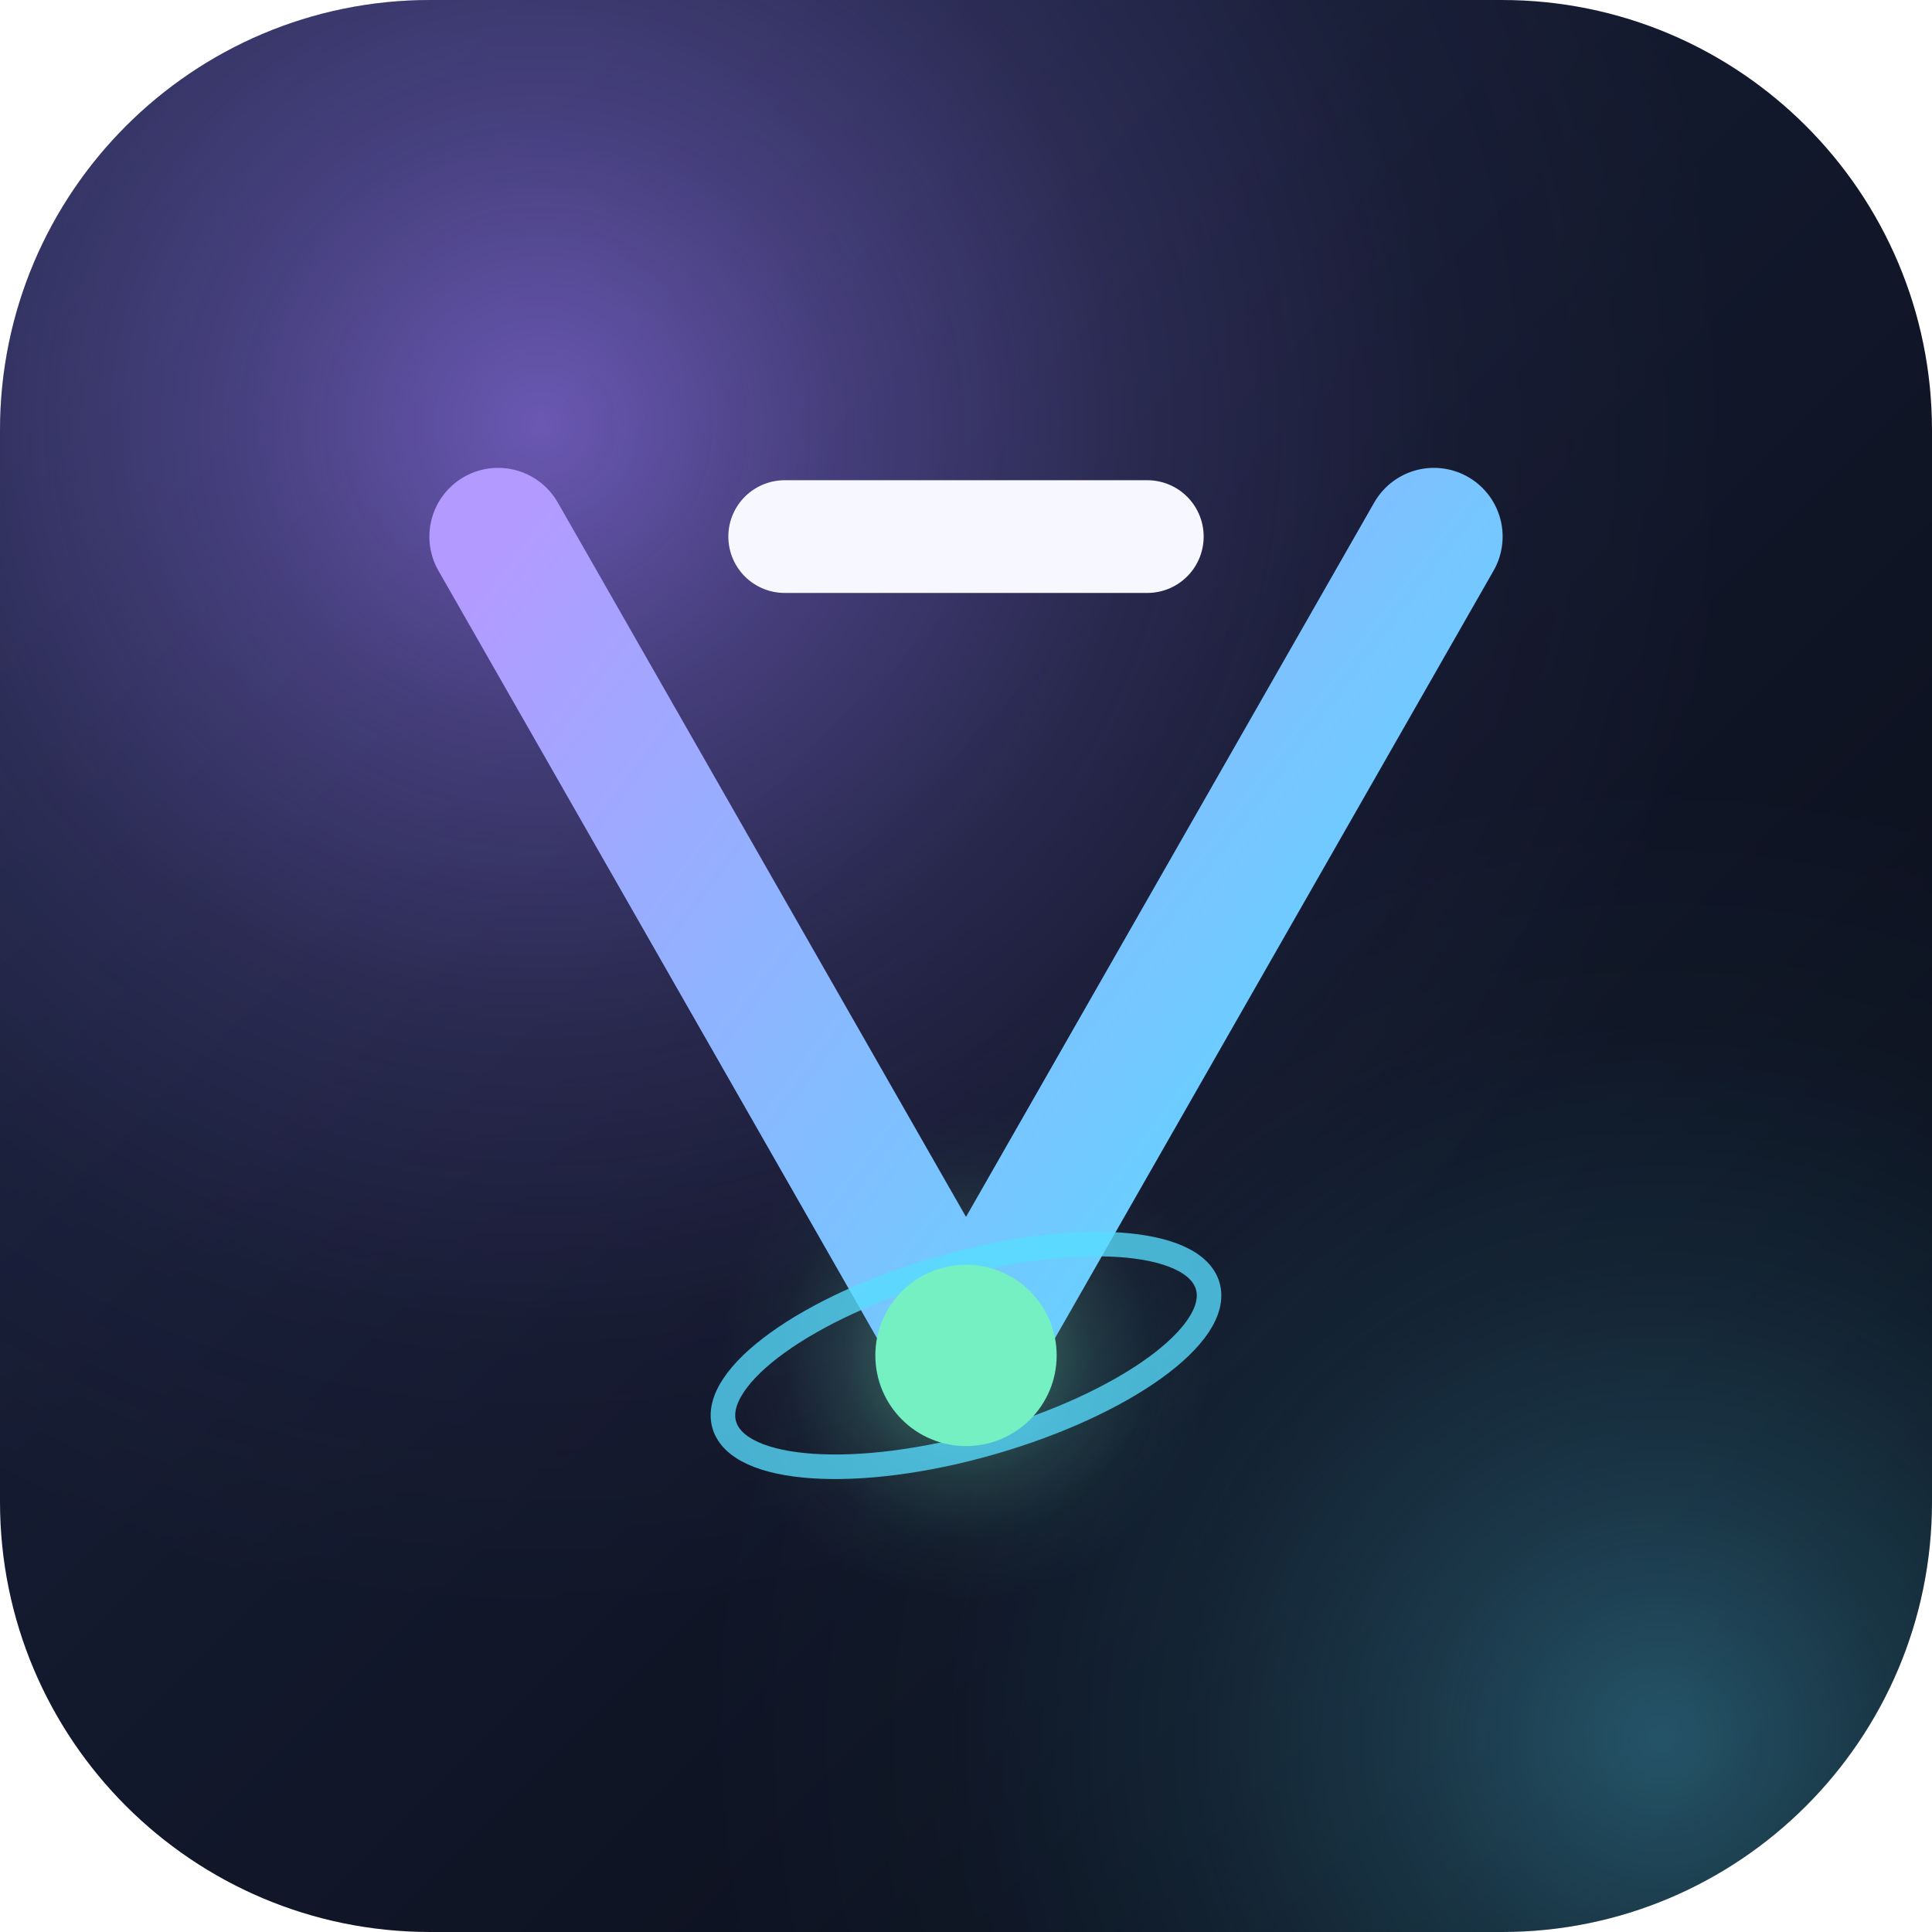
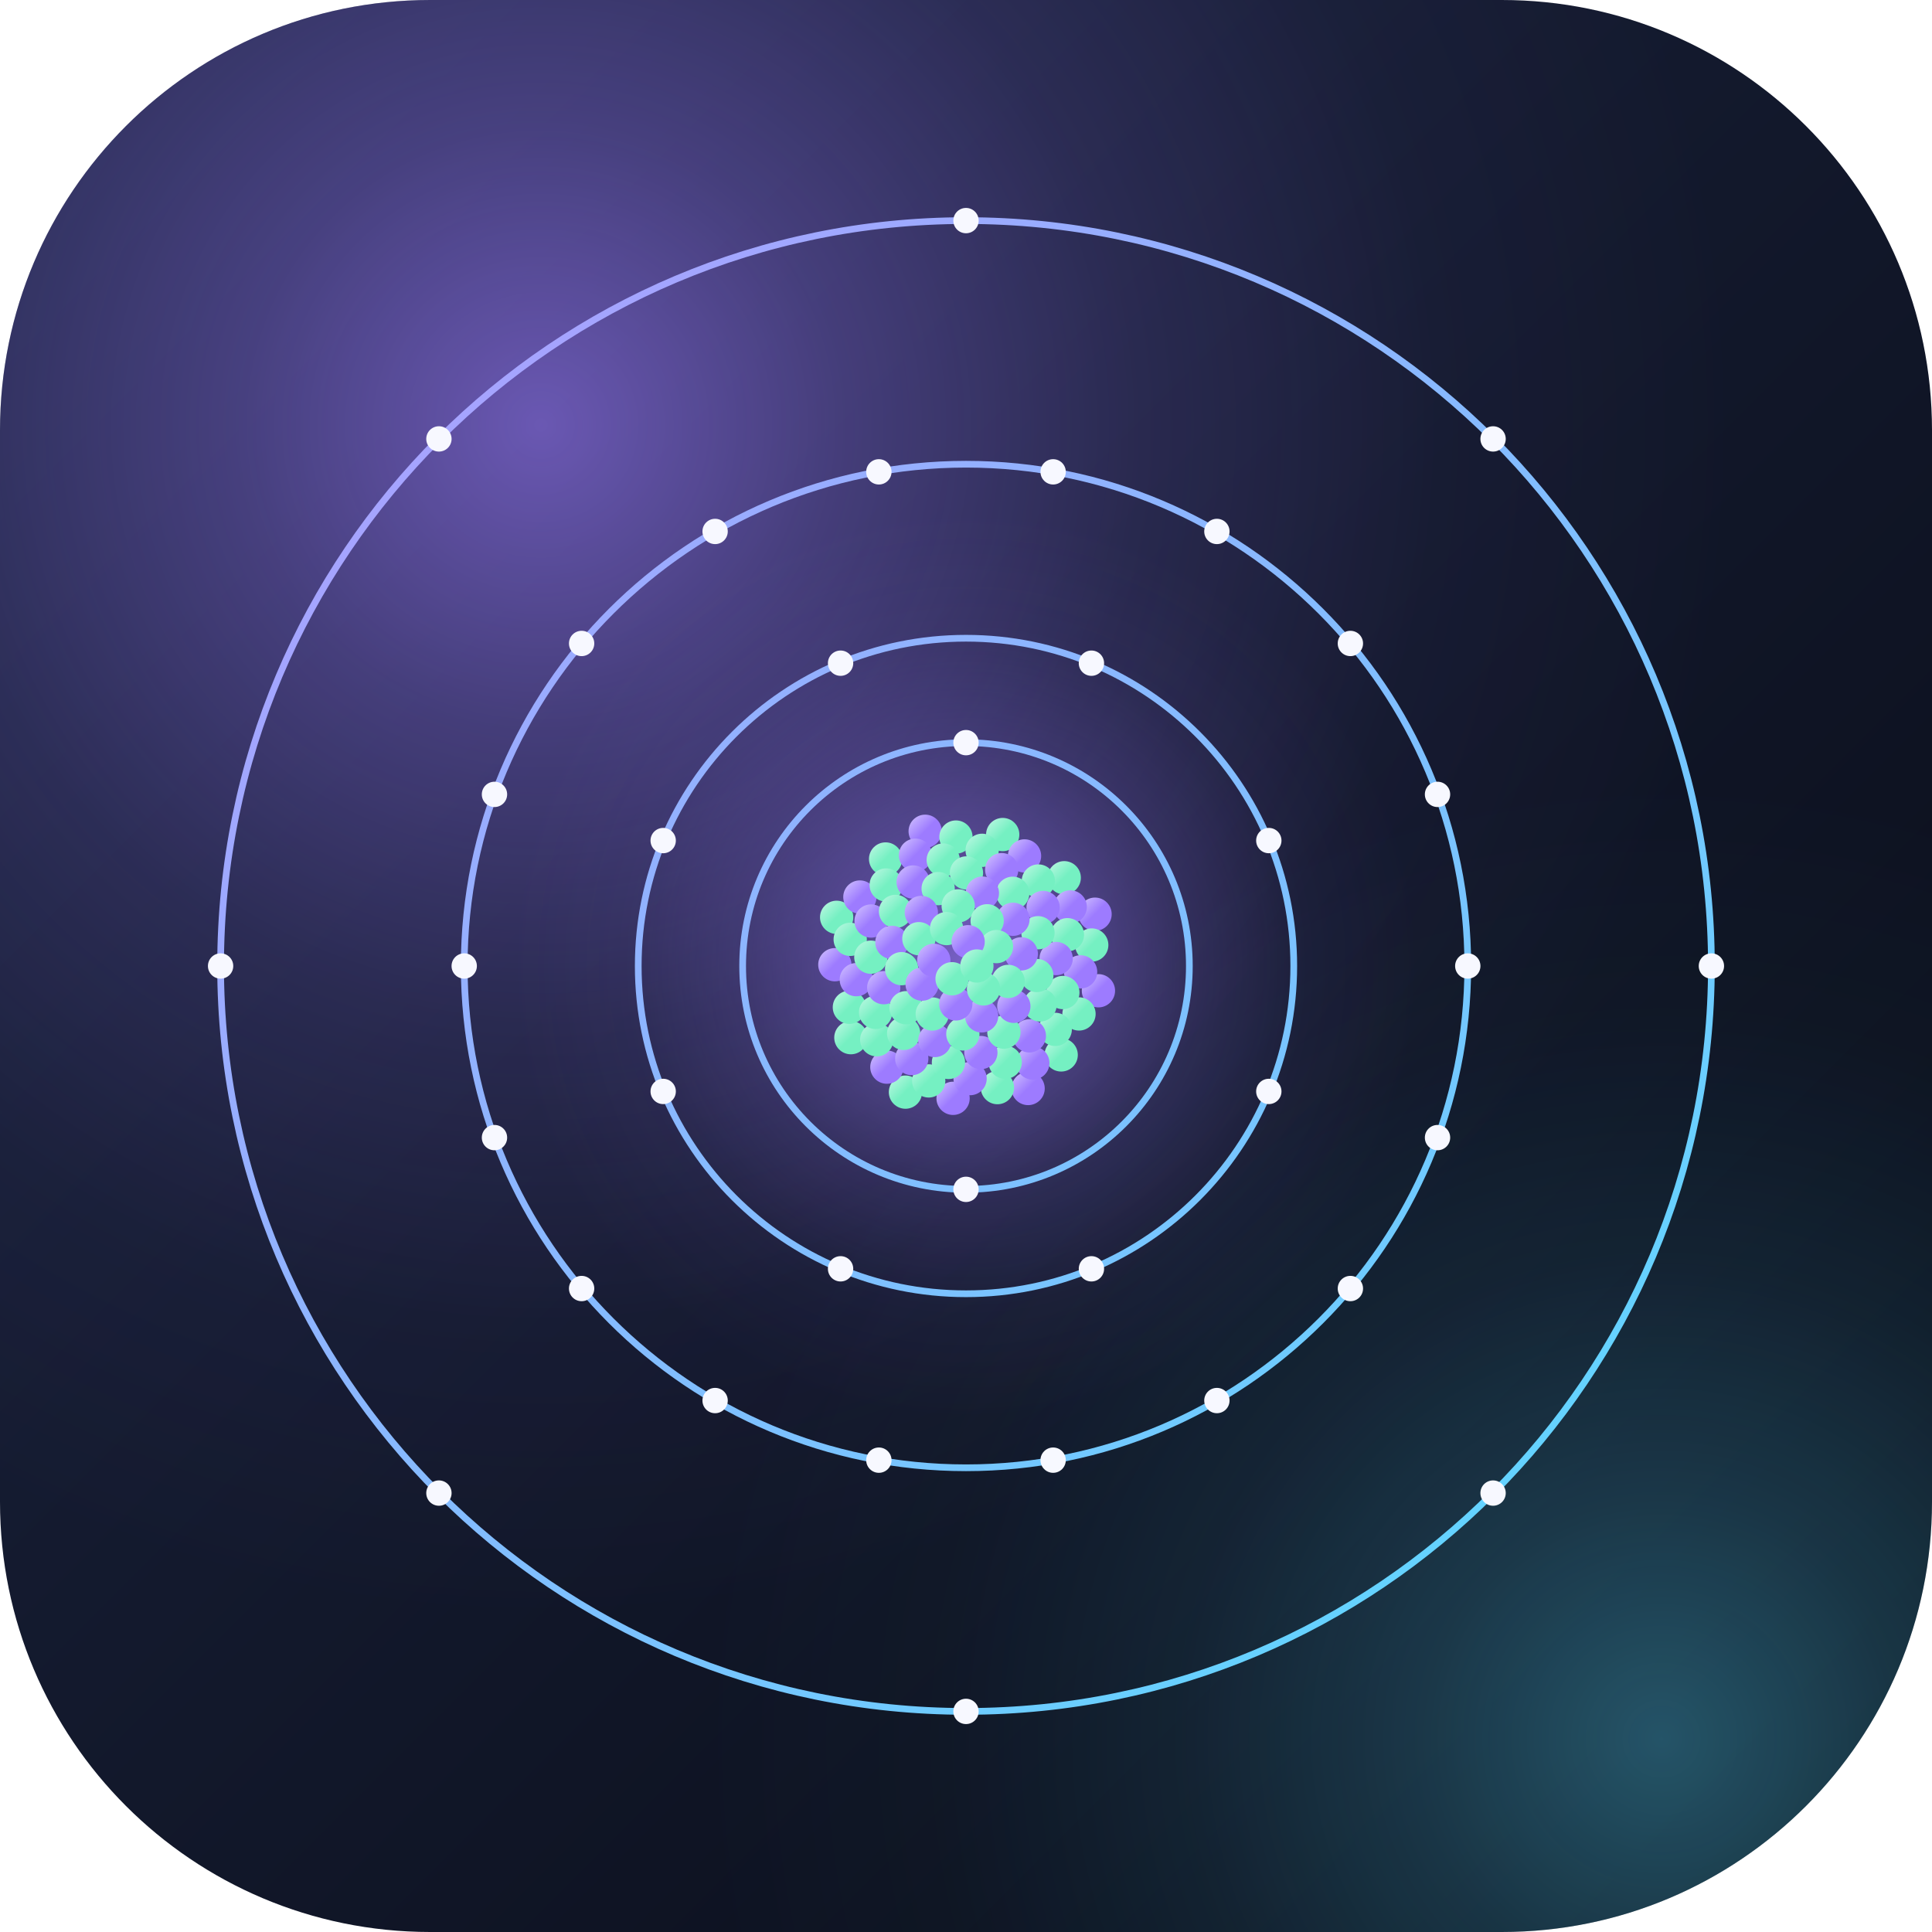
<svg xmlns="http://www.w3.org/2000/svg" viewBox="0 0 1024 1024" width="1024" height="1024" role="img" aria-label="vibey">
  <defs>
    <linearGradient id="vibey-icon-g0" x1="0" y1="0" x2="1024" y2="1024" gradientUnits="userSpaceOnUse">
      <stop offset="0" stop-color="#1c2542" stop-opacity="1" />
      <stop offset="1" stop-color="#080b14" stop-opacity="1" />
    </linearGradient>
    <radialGradient id="vibey-icon-g1" cx="286.72" cy="225.28" r="634.88" gradientUnits="userSpaceOnUse">
      <stop offset="0" stop-color="#9d7bff" stop-opacity="0.62" />
      <stop offset="0.25" stop-color="#9d7bff" stop-opacity="0.349" />
      <stop offset="0.5" stop-color="#9d7bff" stop-opacity="0.155" />
      <stop offset="0.75" stop-color="#9d7bff" stop-opacity="0.039" />
      <stop offset="1" stop-color="#9d7bff" stop-opacity="0" />
    </radialGradient>
    <radialGradient id="vibey-icon-g2" cx="880.64" cy="921.6" r="512" gradientUnits="userSpaceOnUse">
      <stop offset="0" stop-color="#57dcff" stop-opacity="0.34" />
      <stop offset="0.25" stop-color="#57dcff" stop-opacity="0.191" />
      <stop offset="0.5" stop-color="#57dcff" stop-opacity="0.085" />
      <stop offset="0.75" stop-color="#57dcff" stop-opacity="0.021" />
      <stop offset="1" stop-color="#57dcff" stop-opacity="0" />
    </radialGradient>
-     <radialGradient id="vibey-icon-g3" cx="512" cy="718.4" r="130.2" gradientUnits="userSpaceOnUse">
-       <stop offset="0" stop-color="#75f0c2" stop-opacity="0.55" />
-       <stop offset="0.25" stop-color="#75f0c2" stop-opacity="0.309" />
-       <stop offset="0.5" stop-color="#75f0c2" stop-opacity="0.138" />
-       <stop offset="0.75" stop-color="#75f0c2" stop-opacity="0.034" />
-       <stop offset="1" stop-color="#75f0c2" stop-opacity="0" />
+     <radialGradient id="vibey-icon-g3" cx="512" cy="512" r="240.16" gradientUnits="userSpaceOnUse">
+       <stop offset="0" stop-color="#9d7bff" stop-opacity="0.7" />
+       <stop offset="0.25" stop-color="#9d7bff" stop-opacity="0.394" />
+       <stop offset="0.5" stop-color="#9d7bff" stop-opacity="0.175" />
+       <stop offset="0.75" stop-color="#9d7bff" stop-opacity="0.044" />
+       <stop offset="1" stop-color="#9d7bff" stop-opacity="0" />
    </radialGradient>
-     <linearGradient id="vibey-icon-g4" x1="264" y1="284.4" x2="760" y2="656.4" gradientUnits="userSpaceOnUse">
+     <linearGradient id="vibey-icon-g4" x1="117" y1="117" x2="907" y2="907" gradientUnits="userSpaceOnUse">
      <stop offset="0" stop-color="#b39aff" stop-opacity="1" />
      <stop offset="1" stop-color="#57dcff" stop-opacity="1" />
    </linearGradient>
-     <linearGradient id="vibey-icon-g5" x1="264" y1="284.4" x2="760" y2="656.4" gradientUnits="userSpaceOnUse">
+     <linearGradient id="vibey-icon-g5" x1="117" y1="117" x2="907" y2="907" gradientUnits="userSpaceOnUse">
      <stop offset="0" stop-color="#b39aff" stop-opacity="1" />
      <stop offset="1" stop-color="#57dcff" stop-opacity="1" />
+     </linearGradient>
+     <linearGradient id="vibey-icon-g6" x1="117" y1="117" x2="907" y2="907" gradientUnits="userSpaceOnUse">
+       <stop offset="0" stop-color="#b39aff" stop-opacity="1" />
+       <stop offset="1" stop-color="#57dcff" stop-opacity="1" />
+     </linearGradient>
+     <linearGradient id="vibey-icon-g7" x1="117" y1="117" x2="907" y2="907" gradientUnits="userSpaceOnUse">
+       <stop offset="0" stop-color="#b39aff" stop-opacity="1" />
+       <stop offset="1" stop-color="#57dcff" stop-opacity="1" />
+     </linearGradient>
+     <linearGradient id="vibey-icon-g8" x1="481.55" y1="431.783" x2="499.185" y2="449.418" gradientUnits="userSpaceOnUse">
+       <stop offset="0" stop-color="#d3c4ff" stop-opacity="1" />
+       <stop offset="0.5" stop-color="#9d7bff" stop-opacity="1" />
+       <stop offset="1" stop-color="#9d7bff" stop-opacity="1" />
+     </linearGradient>
+     <linearGradient id="vibey-icon-g9" x1="471.098" y1="570.039" x2="488.733" y2="587.674" gradientUnits="userSpaceOnUse">
+       <stop offset="0" stop-color="#c1f8e4" stop-opacity="1" />
+       <stop offset="0.5" stop-color="#75f0c2" stop-opacity="1" />
+       <stop offset="1" stop-color="#75f0c2" stop-opacity="1" />
+     </linearGradient>
+     <linearGradient id="vibey-icon-g10" x1="571.583" y1="475.726" x2="589.218" y2="493.361" gradientUnits="userSpaceOnUse">
+       <stop offset="0" stop-color="#d3c4ff" stop-opacity="1" />
+       <stop offset="0.5" stop-color="#9d7bff" stop-opacity="1" />
+       <stop offset="1" stop-color="#9d7bff" stop-opacity="1" />
+     </linearGradient>
+     <linearGradient id="vibey-icon-g11" x1="434.624" y1="477.384" x2="452.259" y2="495.019" gradientUnits="userSpaceOnUse">
+       <stop offset="0" stop-color="#c1f8e4" stop-opacity="1" />
+       <stop offset="0.5" stop-color="#75f0c2" stop-opacity="1" />
+       <stop offset="1" stop-color="#75f0c2" stop-opacity="1" />
+     </linearGradient>
+     <linearGradient id="vibey-icon-g12" x1="536.103" y1="568.109" x2="553.738" y2="585.744" gradientUnits="userSpaceOnUse">
+       <stop offset="0" stop-color="#d3c4ff" stop-opacity="1" />
+       <stop offset="0.5" stop-color="#9d7bff" stop-opacity="1" />
+       <stop offset="1" stop-color="#9d7bff" stop-opacity="1" />
+     </linearGradient>
+     <linearGradient id="vibey-icon-g13" x1="522.642" y1="433.513" x2="540.277" y2="451.148" gradientUnits="userSpaceOnUse">
+       <stop offset="0" stop-color="#c1f8e4" stop-opacity="1" />
+       <stop offset="0.5" stop-color="#75f0c2" stop-opacity="1" />
+       <stop offset="1" stop-color="#75f0c2" stop-opacity="1" />
+     </linearGradient>
+     <linearGradient id="vibey-icon-g14" x1="442.165" y1="541.166" x2="459.8" y2="558.801" gradientUnits="userSpaceOnUse">
+       <stop offset="0" stop-color="#c1f8e4" stop-opacity="1" />
+       <stop offset="0.5" stop-color="#75f0c2" stop-opacity="1" />
+       <stop offset="1" stop-color="#75f0c2" stop-opacity="1" />
+     </linearGradient>
+     <linearGradient id="vibey-icon-g15" x1="573.375" y1="516.306" x2="591.01" y2="533.941" gradientUnits="userSpaceOnUse">
+       <stop offset="0" stop-color="#d3c4ff" stop-opacity="1" />
+       <stop offset="0.5" stop-color="#9d7bff" stop-opacity="1" />
+       <stop offset="1" stop-color="#9d7bff" stop-opacity="1" />
+     </linearGradient>
+     <linearGradient id="vibey-icon-g16" x1="460.571" y1="446.465" x2="478.206" y2="464.1" gradientUnits="userSpaceOnUse">
+       <stop offset="0" stop-color="#c1f8e4" stop-opacity="1" />
+       <stop offset="0.5" stop-color="#75f0c2" stop-opacity="1" />
+       <stop offset="1" stop-color="#75f0c2" stop-opacity="1" />
+     </linearGradient>
+     <linearGradient id="vibey-icon-g17" x1="496.337" y1="573.319" x2="513.972" y2="590.954" gradientUnits="userSpaceOnUse">
+       <stop offset="0" stop-color="#d3c4ff" stop-opacity="1" />
+       <stop offset="0.5" stop-color="#9d7bff" stop-opacity="1" />
+       <stop offset="1" stop-color="#9d7bff" stop-opacity="1" />
+     </linearGradient>
+     <linearGradient id="vibey-icon-g18" x1="555.253" y1="456.407" x2="572.888" y2="474.042" gradientUnits="userSpaceOnUse">
+       <stop offset="0" stop-color="#c1f8e4" stop-opacity="1" />
+       <stop offset="0.5" stop-color="#75f0c2" stop-opacity="1" />
+       <stop offset="1" stop-color="#75f0c2" stop-opacity="1" />
+     </linearGradient>
+     <linearGradient id="vibey-icon-g19" x1="433.669" y1="502.504" x2="451.304" y2="520.139" gradientUnits="userSpaceOnUse">
+       <stop offset="0" stop-color="#d3c4ff" stop-opacity="1" />
+       <stop offset="0.5" stop-color="#9d7bff" stop-opacity="1" />
+       <stop offset="1" stop-color="#9d7bff" stop-opacity="1" />
+     </linearGradient>
+     <linearGradient id="vibey-icon-g20" x1="553.63" y1="550.31" x2="571.265" y2="567.945" gradientUnits="userSpaceOnUse">
+       <stop offset="0" stop-color="#c1f8e4" stop-opacity="1" />
+       <stop offset="0.5" stop-color="#75f0c2" stop-opacity="1" />
+       <stop offset="1" stop-color="#75f0c2" stop-opacity="1" />
+     </linearGradient>
+     <linearGradient id="vibey-icon-g21" x1="497.856" y1="434.838" x2="515.491" y2="452.473" gradientUnits="userSpaceOnUse">
+       <stop offset="0" stop-color="#c1f8e4" stop-opacity="1" />
+       <stop offset="0.5" stop-color="#75f0c2" stop-opacity="1" />
+       <stop offset="1" stop-color="#75f0c2" stop-opacity="1" />
+     </linearGradient>
+     <linearGradient id="vibey-icon-g22" x1="461.245" y1="556.791" x2="478.88" y2="574.426" gradientUnits="userSpaceOnUse">
+       <stop offset="0" stop-color="#d3c4ff" stop-opacity="1" />
+       <stop offset="0.5" stop-color="#9d7bff" stop-opacity="1" />
+       <stop offset="1" stop-color="#9d7bff" stop-opacity="1" />
+     </linearGradient>
+     <linearGradient id="vibey-icon-g23" x1="569.833" y1="492.062" x2="587.468" y2="509.697" gradientUnits="userSpaceOnUse">
+       <stop offset="0" stop-color="#c1f8e4" stop-opacity="1" />
+       <stop offset="0.5" stop-color="#75f0c2" stop-opacity="1" />
+       <stop offset="1" stop-color="#75f0c2" stop-opacity="1" />
+     </linearGradient>
+     <linearGradient id="vibey-icon-g24" x1="446.94" y1="466.63" x2="464.575" y2="484.265" gradientUnits="userSpaceOnUse">
+       <stop offset="0" stop-color="#d3c4ff" stop-opacity="1" />
+       <stop offset="0.5" stop-color="#9d7bff" stop-opacity="1" />
+       <stop offset="1" stop-color="#9d7bff" stop-opacity="1" />
+     </linearGradient>
+     <linearGradient id="vibey-icon-g25" x1="519.838" y1="567.644" x2="537.473" y2="585.279" gradientUnits="userSpaceOnUse">
+       <stop offset="0" stop-color="#c1f8e4" stop-opacity="1" />
+       <stop offset="0.5" stop-color="#75f0c2" stop-opacity="1" />
+       <stop offset="1" stop-color="#75f0c2" stop-opacity="1" />
+     </linearGradient>
+     <linearGradient id="vibey-icon-g26" x1="534.208" y1="444.843" x2="551.843" y2="462.478" gradientUnits="userSpaceOnUse">
+       <stop offset="0" stop-color="#d3c4ff" stop-opacity="1" />
+       <stop offset="0.5" stop-color="#9d7bff" stop-opacity="1" />
+       <stop offset="1" stop-color="#9d7bff" stop-opacity="1" />
+     </linearGradient>
+     <linearGradient id="vibey-icon-g27" x1="441.375" y1="525.073" x2="459.01" y2="542.708" gradientUnits="userSpaceOnUse">
+       <stop offset="0" stop-color="#c1f8e4" stop-opacity="1" />
+       <stop offset="0.5" stop-color="#75f0c2" stop-opacity="1" />
+       <stop offset="1" stop-color="#75f0c2" stop-opacity="1" />
+     </linearGradient>
+     <linearGradient id="vibey-icon-g28" x1="563.075" y1="528.592" x2="580.71" y2="546.227" gradientUnits="userSpaceOnUse">
+       <stop offset="0" stop-color="#c1f8e4" stop-opacity="1" />
+       <stop offset="0.5" stop-color="#75f0c2" stop-opacity="1" />
+       <stop offset="1" stop-color="#75f0c2" stop-opacity="1" />
+     </linearGradient>
+     <linearGradient id="vibey-icon-g29" x1="476.397" y1="444.458" x2="494.032" y2="462.093" gradientUnits="userSpaceOnUse">
+       <stop offset="0" stop-color="#d3c4ff" stop-opacity="1" />
+       <stop offset="0.5" stop-color="#9d7bff" stop-opacity="1" />
+       <stop offset="1" stop-color="#9d7bff" stop-opacity="1" />
+     </linearGradient>
+     <linearGradient id="vibey-icon-g30" x1="483.425" y1="564.084" x2="501.06" y2="581.719" gradientUnits="userSpaceOnUse">
+       <stop offset="0" stop-color="#c1f8e4" stop-opacity="1" />
+       <stop offset="0.5" stop-color="#75f0c2" stop-opacity="1" />
+       <stop offset="1" stop-color="#75f0c2" stop-opacity="1" />
+     </linearGradient>
+     <linearGradient id="vibey-icon-g31" x1="558.435" y1="471.879" x2="576.07" y2="489.514" gradientUnits="userSpaceOnUse">
+       <stop offset="0" stop-color="#d3c4ff" stop-opacity="1" />
+       <stop offset="0.5" stop-color="#9d7bff" stop-opacity="1" />
+       <stop offset="1" stop-color="#9d7bff" stop-opacity="1" />
+     </linearGradient>
+     <linearGradient id="vibey-icon-g32" x1="441.809" y1="489.061" x2="459.444" y2="506.696" gradientUnits="userSpaceOnUse">
+       <stop offset="0" stop-color="#c1f8e4" stop-opacity="1" />
+       <stop offset="0.5" stop-color="#75f0c2" stop-opacity="1" />
+       <stop offset="1" stop-color="#75f0c2" stop-opacity="1" />
+     </linearGradient>
+     <linearGradient id="vibey-icon-g33" x1="538.597" y1="554.615" x2="556.232" y2="572.25" gradientUnits="userSpaceOnUse">
+       <stop offset="0" stop-color="#d3c4ff" stop-opacity="1" />
+       <stop offset="0.5" stop-color="#9d7bff" stop-opacity="1" />
+       <stop offset="1" stop-color="#9d7bff" stop-opacity="1" />
+     </linearGradient>
+     <linearGradient id="vibey-icon-g34" x1="511.737" y1="441.867" x2="529.372" y2="459.502" gradientUnits="userSpaceOnUse">
+       <stop offset="0" stop-color="#c1f8e4" stop-opacity="1" />
+       <stop offset="0.5" stop-color="#75f0c2" stop-opacity="1" />
+       <stop offset="1" stop-color="#75f0c2" stop-opacity="1" />
+     </linearGradient>
+     <linearGradient id="vibey-icon-g35" x1="455.873" y1="542.272" x2="473.508" y2="559.907" gradientUnits="userSpaceOnUse">
+       <stop offset="0" stop-color="#c1f8e4" stop-opacity="1" />
+       <stop offset="0.5" stop-color="#75f0c2" stop-opacity="1" />
+       <stop offset="1" stop-color="#75f0c2" stop-opacity="1" />
+     </linearGradient>
+     <linearGradient id="vibey-icon-g36" x1="563.926" y1="506.288" x2="581.561" y2="523.923" gradientUnits="userSpaceOnUse">
+       <stop offset="0" stop-color="#d3c4ff" stop-opacity="1" />
+       <stop offset="0.5" stop-color="#9d7bff" stop-opacity="1" />
+       <stop offset="1" stop-color="#9d7bff" stop-opacity="1" />
+     </linearGradient>
+     <linearGradient id="vibey-icon-g37" x1="460.876" y1="460.253" x2="478.511" y2="477.888" gradientUnits="userSpaceOnUse">
+       <stop offset="0" stop-color="#c1f8e4" stop-opacity="1" />
+       <stop offset="0.5" stop-color="#75f0c2" stop-opacity="1" />
+       <stop offset="1" stop-color="#75f0c2" stop-opacity="1" />
+     </linearGradient>
+     <linearGradient id="vibey-icon-g38" x1="505.359" y1="562.86" x2="522.994" y2="580.495" gradientUnits="userSpaceOnUse">
+       <stop offset="0" stop-color="#d3c4ff" stop-opacity="1" />
+       <stop offset="0.5" stop-color="#9d7bff" stop-opacity="1" />
+       <stop offset="1" stop-color="#9d7bff" stop-opacity="1" />
+     </linearGradient>
+     <linearGradient id="vibey-icon-g39" x1="541.526" y1="458.135" x2="559.161" y2="475.77" gradientUnits="userSpaceOnUse">
+       <stop offset="0" stop-color="#c1f8e4" stop-opacity="1" />
+       <stop offset="0.5" stop-color="#75f0c2" stop-opacity="1" />
+       <stop offset="1" stop-color="#75f0c2" stop-opacity="1" />
+     </linearGradient>
+     <linearGradient id="vibey-icon-g40" x1="445.042" y1="510.428" x2="462.677" y2="528.063" gradientUnits="userSpaceOnUse">
+       <stop offset="0" stop-color="#d3c4ff" stop-opacity="1" />
+       <stop offset="0.5" stop-color="#9d7bff" stop-opacity="1" />
+       <stop offset="1" stop-color="#9d7bff" stop-opacity="1" />
+     </linearGradient>
+     <linearGradient id="vibey-icon-g41" x1="550.482" y1="536.782" x2="568.117" y2="554.417" gradientUnits="userSpaceOnUse">
+       <stop offset="0" stop-color="#c1f8e4" stop-opacity="1" />
+       <stop offset="0.5" stop-color="#75f0c2" stop-opacity="1" />
+       <stop offset="1" stop-color="#75f0c2" stop-opacity="1" />
+     </linearGradient>
+     <linearGradient id="vibey-icon-g42" x1="491.123" y1="447.021" x2="508.758" y2="464.656" gradientUnits="userSpaceOnUse">
+       <stop offset="0" stop-color="#c1f8e4" stop-opacity="1" />
+       <stop offset="0.5" stop-color="#75f0c2" stop-opacity="1" />
+       <stop offset="1" stop-color="#75f0c2" stop-opacity="1" />
+     </linearGradient>
+     <linearGradient id="vibey-icon-g43" x1="474.434" y1="552.237" x2="492.069" y2="569.872" gradientUnits="userSpaceOnUse">
+       <stop offset="0" stop-color="#d3c4ff" stop-opacity="1" />
+       <stop offset="0.5" stop-color="#9d7bff" stop-opacity="1" />
+       <stop offset="1" stop-color="#9d7bff" stop-opacity="1" />
+     </linearGradient>
+     <linearGradient id="vibey-icon-g44" x1="556.954" y1="486.604" x2="574.589" y2="504.239" gradientUnits="userSpaceOnUse">
+       <stop offset="0" stop-color="#c1f8e4" stop-opacity="1" />
+       <stop offset="0.5" stop-color="#75f0c2" stop-opacity="1" />
+       <stop offset="1" stop-color="#75f0c2" stop-opacity="1" />
+     </linearGradient>
+     <linearGradient id="vibey-icon-g45" x1="452.873" y1="479.34" x2="470.508" y2="496.975" gradientUnits="userSpaceOnUse">
+       <stop offset="0" stop-color="#d3c4ff" stop-opacity="1" />
+       <stop offset="0.5" stop-color="#9d7bff" stop-opacity="1" />
+       <stop offset="1" stop-color="#9d7bff" stop-opacity="1" />
+     </linearGradient>
+     <linearGradient id="vibey-icon-g46" x1="523.947" y1="554.19" x2="541.582" y2="571.825" gradientUnits="userSpaceOnUse">
+       <stop offset="0" stop-color="#c1f8e4" stop-opacity="1" />
+       <stop offset="0.5" stop-color="#75f0c2" stop-opacity="1" />
+       <stop offset="1" stop-color="#75f0c2" stop-opacity="1" />
+     </linearGradient>
+     <linearGradient id="vibey-icon-g47" x1="522.115" y1="452.116" x2="539.75" y2="469.751" gradientUnits="userSpaceOnUse">
+       <stop offset="0" stop-color="#d3c4ff" stop-opacity="1" />
+       <stop offset="0.5" stop-color="#9d7bff" stop-opacity="1" />
+       <stop offset="1" stop-color="#9d7bff" stop-opacity="1" />
+     </linearGradient>
+     <linearGradient id="vibey-icon-g48" x1="455.275" y1="527.768" x2="472.91" y2="545.403" gradientUnits="userSpaceOnUse">
+       <stop offset="0" stop-color="#c1f8e4" stop-opacity="1" />
+       <stop offset="0.5" stop-color="#75f0c2" stop-opacity="1" />
+       <stop offset="1" stop-color="#75f0c2" stop-opacity="1" />
+     </linearGradient>
+     <linearGradient id="vibey-icon-g49" x1="554.515" y1="517.251" x2="572.15" y2="534.886" gradientUnits="userSpaceOnUse">
+       <stop offset="0" stop-color="#c1f8e4" stop-opacity="1" />
+       <stop offset="0.5" stop-color="#75f0c2" stop-opacity="1" />
+       <stop offset="1" stop-color="#75f0c2" stop-opacity="1" />
+     </linearGradient>
+     <linearGradient id="vibey-icon-g50" x1="475.17" y1="458.668" x2="492.805" y2="476.303" gradientUnits="userSpaceOnUse">
+       <stop offset="0" stop-color="#d3c4ff" stop-opacity="1" />
+       <stop offset="0.5" stop-color="#9d7bff" stop-opacity="1" />
+       <stop offset="1" stop-color="#9d7bff" stop-opacity="1" />
+     </linearGradient>
+     <linearGradient id="vibey-icon-g51" x1="493.883" y1="554.301" x2="511.518" y2="571.936" gradientUnits="userSpaceOnUse">
+       <stop offset="0" stop-color="#c1f8e4" stop-opacity="1" />
+       <stop offset="0.5" stop-color="#75f0c2" stop-opacity="1" />
+       <stop offset="1" stop-color="#75f0c2" stop-opacity="1" />
+     </linearGradient>
+     <linearGradient id="vibey-icon-g52" x1="544.056" y1="472.161" x2="561.691" y2="489.796" gradientUnits="userSpaceOnUse">
+       <stop offset="0" stop-color="#d3c4ff" stop-opacity="1" />
+       <stop offset="0.5" stop-color="#9d7bff" stop-opacity="1" />
+       <stop offset="1" stop-color="#9d7bff" stop-opacity="1" />
+     </linearGradient>
+     <linearGradient id="vibey-icon-g53" x1="452.74" y1="498.507" x2="470.375" y2="516.143" gradientUnits="userSpaceOnUse">
+       <stop offset="0" stop-color="#c1f8e4" stop-opacity="1" />
+       <stop offset="0.5" stop-color="#75f0c2" stop-opacity="1" />
+       <stop offset="1" stop-color="#75f0c2" stop-opacity="1" />
+     </linearGradient>
+     <linearGradient id="vibey-icon-g54" x1="536.774" y1="540.213" x2="554.409" y2="557.848" gradientUnits="userSpaceOnUse">
+       <stop offset="0" stop-color="#d3c4ff" stop-opacity="1" />
+       <stop offset="0.5" stop-color="#9d7bff" stop-opacity="1" />
+       <stop offset="1" stop-color="#9d7bff" stop-opacity="1" />
+     </linearGradient>
+     <linearGradient id="vibey-icon-g55" x1="503.423" y1="453.858" x2="521.058" y2="471.493" gradientUnits="userSpaceOnUse">
+       <stop offset="0" stop-color="#c1f8e4" stop-opacity="1" />
+       <stop offset="0.5" stop-color="#75f0c2" stop-opacity="1" />
+       <stop offset="1" stop-color="#75f0c2" stop-opacity="1" />
+     </linearGradient>
+     <linearGradient id="vibey-icon-g56" x1="470.149" y1="538.891" x2="487.784" y2="556.526" gradientUnits="userSpaceOnUse">
+       <stop offset="0" stop-color="#c1f8e4" stop-opacity="1" />
+       <stop offset="0.5" stop-color="#75f0c2" stop-opacity="1" />
+       <stop offset="1" stop-color="#75f0c2" stop-opacity="1" />
+     </linearGradient>
+     <linearGradient id="vibey-icon-g57" x1="550.974" y1="499.223" x2="568.609" y2="516.858" gradientUnits="userSpaceOnUse">
+       <stop offset="0" stop-color="#d3c4ff" stop-opacity="1" />
+       <stop offset="0.5" stop-color="#9d7bff" stop-opacity="1" />
+       <stop offset="1" stop-color="#9d7bff" stop-opacity="1" />
+     </linearGradient>
+     <linearGradient id="vibey-icon-g58" x1="465.822" y1="474.248" x2="483.457" y2="491.883" gradientUnits="userSpaceOnUse">
+       <stop offset="0" stop-color="#c1f8e4" stop-opacity="1" />
+       <stop offset="0.5" stop-color="#75f0c2" stop-opacity="1" />
+       <stop offset="1" stop-color="#75f0c2" stop-opacity="1" />
+     </linearGradient>
+     <linearGradient id="vibey-icon-g59" x1="511.066" y1="549.054" x2="528.701" y2="566.689" gradientUnits="userSpaceOnUse">
+       <stop offset="0" stop-color="#d3c4ff" stop-opacity="1" />
+       <stop offset="0.5" stop-color="#9d7bff" stop-opacity="1" />
+       <stop offset="1" stop-color="#9d7bff" stop-opacity="1" />
+     </linearGradient>
+     <linearGradient id="vibey-icon-g60" x1="527.965" y1="464.64" x2="545.6" y2="482.275" gradientUnits="userSpaceOnUse">
+       <stop offset="0" stop-color="#c1f8e4" stop-opacity="1" />
+       <stop offset="0.5" stop-color="#75f0c2" stop-opacity="1" />
+       <stop offset="1" stop-color="#75f0c2" stop-opacity="1" />
+     </linearGradient>
+     <linearGradient id="vibey-icon-g61" x1="459.583" y1="514.675" x2="477.218" y2="532.31" gradientUnits="userSpaceOnUse">
+       <stop offset="0" stop-color="#d3c4ff" stop-opacity="1" />
+       <stop offset="0.5" stop-color="#9d7bff" stop-opacity="1" />
+       <stop offset="1" stop-color="#9d7bff" stop-opacity="1" />
+     </linearGradient>
+     <linearGradient id="vibey-icon-g62" x1="542.435" y1="523.813" x2="560.07" y2="541.448" gradientUnits="userSpaceOnUse">
+       <stop offset="0" stop-color="#c1f8e4" stop-opacity="1" />
+       <stop offset="0.5" stop-color="#75f0c2" stop-opacity="1" />
+       <stop offset="1" stop-color="#75f0c2" stop-opacity="1" />
+     </linearGradient>
+     <linearGradient id="vibey-icon-g63" x1="488.431" y1="462.169" x2="506.066" y2="479.804" gradientUnits="userSpaceOnUse">
+       <stop offset="0" stop-color="#c1f8e4" stop-opacity="1" />
+       <stop offset="0.5" stop-color="#75f0c2" stop-opacity="1" />
+       <stop offset="1" stop-color="#75f0c2" stop-opacity="1" />
+     </linearGradient>
+     <linearGradient id="vibey-icon-g64" x1="486.654" y1="542.678" x2="504.289" y2="560.313" gradientUnits="userSpaceOnUse">
+       <stop offset="0" stop-color="#d3c4ff" stop-opacity="1" />
+       <stop offset="0.5" stop-color="#9d7bff" stop-opacity="1" />
+       <stop offset="1" stop-color="#9d7bff" stop-opacity="1" />
+     </linearGradient>
+     <linearGradient id="vibey-icon-g65" x1="541.336" y1="485.555" x2="558.971" y2="503.19" gradientUnits="userSpaceOnUse">
+       <stop offset="0" stop-color="#c1f8e4" stop-opacity="1" />
+       <stop offset="0.5" stop-color="#75f0c2" stop-opacity="1" />
+       <stop offset="1" stop-color="#75f0c2" stop-opacity="1" />
+     </linearGradient>
+     <linearGradient id="vibey-icon-g66" x1="463.905" y1="490.652" x2="481.54" y2="508.287" gradientUnits="userSpaceOnUse">
+       <stop offset="0" stop-color="#d3c4ff" stop-opacity="1" />
+       <stop offset="0.5" stop-color="#9d7bff" stop-opacity="1" />
+       <stop offset="1" stop-color="#9d7bff" stop-opacity="1" />
+     </linearGradient>
+     <linearGradient id="vibey-icon-g67" x1="523.274" y1="538.245" x2="540.909" y2="555.88" gradientUnits="userSpaceOnUse">
+       <stop offset="0" stop-color="#c1f8e4" stop-opacity="1" />
+       <stop offset="0.5" stop-color="#75f0c2" stop-opacity="1" />
+       <stop offset="1" stop-color="#75f0c2" stop-opacity="1" />
+     </linearGradient>
+     <linearGradient id="vibey-icon-g68" x1="511.869" y1="464.569" x2="529.504" y2="482.204" gradientUnits="userSpaceOnUse">
+       <stop offset="0" stop-color="#d3c4ff" stop-opacity="1" />
+       <stop offset="0.5" stop-color="#9d7bff" stop-opacity="1" />
+       <stop offset="1" stop-color="#9d7bff" stop-opacity="1" />
+     </linearGradient>
+     <linearGradient id="vibey-icon-g69" x1="471.393" y1="525.301" x2="489.028" y2="542.936" gradientUnits="userSpaceOnUse">
+       <stop offset="0" stop-color="#c1f8e4" stop-opacity="1" />
+       <stop offset="0.5" stop-color="#75f0c2" stop-opacity="1" />
+       <stop offset="1" stop-color="#75f0c2" stop-opacity="1" />
+     </linearGradient>
+     <linearGradient id="vibey-icon-g70" x1="540.701" y1="508.231" x2="558.336" y2="525.866" gradientUnits="userSpaceOnUse">
+       <stop offset="0" stop-color="#c1f8e4" stop-opacity="1" />
+       <stop offset="0.5" stop-color="#75f0c2" stop-opacity="1" />
+       <stop offset="1" stop-color="#75f0c2" stop-opacity="1" />
+     </linearGradient>
+     <linearGradient id="vibey-icon-g71" x1="479.498" y1="474.801" x2="497.133" y2="492.436" gradientUnits="userSpaceOnUse">
+       <stop offset="0" stop-color="#d3c4ff" stop-opacity="1" />
+       <stop offset="0.5" stop-color="#9d7bff" stop-opacity="1" />
+       <stop offset="1" stop-color="#9d7bff" stop-opacity="1" />
+     </linearGradient>
+     <linearGradient id="vibey-icon-g72" x1="501.517" y1="539.197" x2="519.152" y2="556.832" gradientUnits="userSpaceOnUse">
+       <stop offset="0" stop-color="#c1f8e4" stop-opacity="1" />
+       <stop offset="0.5" stop-color="#75f0c2" stop-opacity="1" />
+       <stop offset="1" stop-color="#75f0c2" stop-opacity="1" />
+     </linearGradient>
+     <linearGradient id="vibey-icon-g73" x1="528.074" y1="478.412" x2="545.709" y2="496.047" gradientUnits="userSpaceOnUse">
+       <stop offset="0" stop-color="#d3c4ff" stop-opacity="1" />
+       <stop offset="0.5" stop-color="#9d7bff" stop-opacity="1" />
+       <stop offset="1" stop-color="#9d7bff" stop-opacity="1" />
+     </linearGradient>
+     <linearGradient id="vibey-icon-g74" x1="469.058" y1="504.594" x2="486.693" y2="522.229" gradientUnits="userSpaceOnUse">
+       <stop offset="0" stop-color="#c1f8e4" stop-opacity="1" />
+       <stop offset="0.5" stop-color="#75f0c2" stop-opacity="1" />
+       <stop offset="1" stop-color="#75f0c2" stop-opacity="1" />
+     </linearGradient>
+     <linearGradient id="vibey-icon-g75" x1="528.541" y1="524.555" x2="546.176" y2="542.19" gradientUnits="userSpaceOnUse">
+       <stop offset="0" stop-color="#d3c4ff" stop-opacity="1" />
+       <stop offset="0.5" stop-color="#9d7bff" stop-opacity="1" />
+       <stop offset="1" stop-color="#9d7bff" stop-opacity="1" />
+     </linearGradient>
+     <linearGradient id="vibey-icon-g76" x1="499.052" y1="471.306" x2="516.687" y2="488.941" gradientUnits="userSpaceOnUse">
+       <stop offset="0" stop-color="#c1f8e4" stop-opacity="1" />
+       <stop offset="0.5" stop-color="#75f0c2" stop-opacity="1" />
+       <stop offset="1" stop-color="#75f0c2" stop-opacity="1" />
+     </linearGradient>
+     <linearGradient id="vibey-icon-g77" x1="485.302" y1="528.615" x2="502.937" y2="546.25" gradientUnits="userSpaceOnUse">
+       <stop offset="0" stop-color="#c1f8e4" stop-opacity="1" />
+       <stop offset="0.5" stop-color="#75f0c2" stop-opacity="1" />
+       <stop offset="1" stop-color="#75f0c2" stop-opacity="1" />
+     </linearGradient>
+     <linearGradient id="vibey-icon-g78" x1="532.481" y1="496.741" x2="550.116" y2="514.376" gradientUnits="userSpaceOnUse">
+       <stop offset="0" stop-color="#d3c4ff" stop-opacity="1" />
+       <stop offset="0.5" stop-color="#9d7bff" stop-opacity="1" />
+       <stop offset="1" stop-color="#9d7bff" stop-opacity="1" />
+     </linearGradient>
+     <linearGradient id="vibey-icon-g79" x1="478.208" y1="488.709" x2="495.843" y2="506.344" gradientUnits="userSpaceOnUse">
+       <stop offset="0" stop-color="#c1f8e4" stop-opacity="1" />
+       <stop offset="0.5" stop-color="#75f0c2" stop-opacity="1" />
+       <stop offset="1" stop-color="#75f0c2" stop-opacity="1" />
+     </linearGradient>
+     <linearGradient id="vibey-icon-g80" x1="511.469" y1="529.6" x2="529.104" y2="547.235" gradientUnits="userSpaceOnUse">
+       <stop offset="0" stop-color="#d3c4ff" stop-opacity="1" />
+       <stop offset="0.5" stop-color="#9d7bff" stop-opacity="1" />
+       <stop offset="1" stop-color="#9d7bff" stop-opacity="1" />
+     </linearGradient>
+     <linearGradient id="vibey-icon-g81" x1="514.396" y1="479.221" x2="532.031" y2="496.856" gradientUnits="userSpaceOnUse">
+       <stop offset="0" stop-color="#c1f8e4" stop-opacity="1" />
+       <stop offset="0.5" stop-color="#75f0c2" stop-opacity="1" />
+       <stop offset="1" stop-color="#75f0c2" stop-opacity="1" />
+     </linearGradient>
+     <linearGradient id="vibey-icon-g82" x1="479.922" y1="512.784" x2="497.557" y2="530.419" gradientUnits="userSpaceOnUse">
+       <stop offset="0" stop-color="#d3c4ff" stop-opacity="1" />
+       <stop offset="0.5" stop-color="#9d7bff" stop-opacity="1" />
+       <stop offset="1" stop-color="#9d7bff" stop-opacity="1" />
+     </linearGradient>
+     <linearGradient id="vibey-icon-g83" x1="525.541" y1="511.348" x2="543.176" y2="528.983" gradientUnits="userSpaceOnUse">
+       <stop offset="0" stop-color="#c1f8e4" stop-opacity="1" />
+       <stop offset="0.5" stop-color="#75f0c2" stop-opacity="1" />
+       <stop offset="1" stop-color="#75f0c2" stop-opacity="1" />
+     </linearGradient>
+     <linearGradient id="vibey-icon-g84" x1="492.877" y1="483.34" x2="510.512" y2="500.975" gradientUnits="userSpaceOnUse">
+       <stop offset="0" stop-color="#c1f8e4" stop-opacity="1" />
+       <stop offset="0.5" stop-color="#75f0c2" stop-opacity="1" />
+       <stop offset="1" stop-color="#75f0c2" stop-opacity="1" />
+     </linearGradient>
+     <linearGradient id="vibey-icon-g85" x1="497.779" y1="523.284" x2="515.414" y2="540.919" gradientUnits="userSpaceOnUse">
+       <stop offset="0" stop-color="#d3c4ff" stop-opacity="1" />
+       <stop offset="0.5" stop-color="#9d7bff" stop-opacity="1" />
+       <stop offset="1" stop-color="#9d7bff" stop-opacity="1" />
+     </linearGradient>
+     <linearGradient id="vibey-icon-g86" x1="519.338" y1="492.906" x2="536.973" y2="510.541" gradientUnits="userSpaceOnUse">
+       <stop offset="0" stop-color="#c1f8e4" stop-opacity="1" />
+       <stop offset="0.5" stop-color="#75f0c2" stop-opacity="1" />
+       <stop offset="1" stop-color="#75f0c2" stop-opacity="1" />
+     </linearGradient>
+     <linearGradient id="vibey-icon-g87" x1="486.128" y1="500.166" x2="503.763" y2="517.801" gradientUnits="userSpaceOnUse">
+       <stop offset="0" stop-color="#d3c4ff" stop-opacity="1" />
+       <stop offset="0.5" stop-color="#9d7bff" stop-opacity="1" />
+       <stop offset="1" stop-color="#9d7bff" stop-opacity="1" />
+     </linearGradient>
+     <linearGradient id="vibey-icon-g88" x1="512.476" y1="515.304" x2="530.111" y2="532.939" gradientUnits="userSpaceOnUse">
+       <stop offset="0" stop-color="#c1f8e4" stop-opacity="1" />
+       <stop offset="0.5" stop-color="#75f0c2" stop-opacity="1" />
+       <stop offset="1" stop-color="#75f0c2" stop-opacity="1" />
+     </linearGradient>
+     <linearGradient id="vibey-icon-g89" x1="504.311" y1="490.323" x2="521.946" y2="507.958" gradientUnits="userSpaceOnUse">
+       <stop offset="0" stop-color="#d3c4ff" stop-opacity="1" />
+       <stop offset="0.5" stop-color="#9d7bff" stop-opacity="1" />
+       <stop offset="1" stop-color="#9d7bff" stop-opacity="1" />
+     </linearGradient>
+     <linearGradient id="vibey-icon-g90" x1="495.809" y1="509.937" x2="513.444" y2="527.572" gradientUnits="userSpaceOnUse">
+       <stop offset="0" stop-color="#c1f8e4" stop-opacity="1" />
+       <stop offset="0.5" stop-color="#75f0c2" stop-opacity="1" />
+       <stop offset="1" stop-color="#75f0c2" stop-opacity="1" />
+     </linearGradient>
+     <linearGradient id="vibey-icon-g91" x1="508.956" y1="503.182" x2="526.591" y2="520.818" gradientUnits="userSpaceOnUse">
+       <stop offset="0" stop-color="#c1f8e4" stop-opacity="1" />
+       <stop offset="0.5" stop-color="#75f0c2" stop-opacity="1" />
+       <stop offset="1" stop-color="#75f0c2" stop-opacity="1" />
    </linearGradient>
  </defs>
  <rect x="0" y="0" width="1024" height="1024" rx="228" fill="url(#vibey-icon-g0)" />
  <rect x="0" y="0" width="1024" height="1024" rx="228" fill="url(#vibey-icon-g1)" />
  <rect x="0" y="0" width="1024" height="1024" rx="228" fill="url(#vibey-icon-g2)" />
-   <circle cx="512" cy="718.4" r="130.2" fill="url(#vibey-icon-g3)" />
-   <line x1="264" y1="284.4" x2="512" y2="718.4" stroke="url(#vibey-icon-g4)" stroke-width="72.85" stroke-linecap="round" />
-   <line x1="760" y1="284.4" x2="512" y2="718.4" stroke="url(#vibey-icon-g5)" stroke-width="72.85" stroke-linecap="round" />
-   <line x1="415.9" y1="284.4" x2="608.1" y2="284.4" stroke="#f7f8ff" stroke-width="59.737" stroke-linecap="round" />
-   <ellipse cx="512" cy="718.4" rx="133.3" ry="48.05" transform="rotate(-16 512 718.4)" fill="none" stroke="#57dcff" stroke-opacity="0.78" stroke-width="13.02" />
-   <circle cx="512" cy="718.4" r="48.05" fill="#75f0c2" />
+   <circle cx="512" cy="512" r="240.16" fill="url(#vibey-icon-g3)" />
+   <ellipse cx="512" cy="512" rx="118.382" ry="118.382" transform="rotate(0 512 512)" fill="none" stroke="url(#vibey-icon-g4)" stroke-width="3.555" />
+   <ellipse cx="512" cy="512" rx="173.721" ry="173.721" transform="rotate(0 512 512)" fill="none" stroke="url(#vibey-icon-g5)" stroke-width="3.555" />
+   <ellipse cx="512" cy="512" rx="265.954" ry="265.954" transform="rotate(0 512 512)" fill="none" stroke="url(#vibey-icon-g6)" stroke-width="3.555" />
+   <ellipse cx="512" cy="512" rx="395.079" ry="395.079" transform="rotate(0 512 512)" fill="none" stroke="url(#vibey-icon-g7)" stroke-width="3.555" />
+   <circle cx="490.368" cy="440.601" r="8.818" fill="url(#vibey-icon-g8)" />
+   <circle cx="479.915" cy="578.856" r="8.818" fill="url(#vibey-icon-g9)" />
+   <circle cx="580.401" cy="484.543" r="8.818" fill="url(#vibey-icon-g10)" />
+   <circle cx="443.441" cy="486.202" r="8.818" fill="url(#vibey-icon-g11)" />
+   <circle cx="544.92" cy="576.927" r="8.818" fill="url(#vibey-icon-g12)" />
+   <circle cx="531.46" cy="442.33" r="8.818" fill="url(#vibey-icon-g13)" />
+   <circle cx="450.982" cy="549.983" r="8.818" fill="url(#vibey-icon-g14)" />
+   <circle cx="582.193" cy="525.124" r="8.818" fill="url(#vibey-icon-g15)" />
+   <circle cx="469.388" cy="455.283" r="8.818" fill="url(#vibey-icon-g16)" />
+   <circle cx="505.155" cy="582.136" r="8.818" fill="url(#vibey-icon-g17)" />
+   <circle cx="564.071" cy="465.225" r="8.818" fill="url(#vibey-icon-g18)" />
+   <circle cx="442.486" cy="511.322" r="8.818" fill="url(#vibey-icon-g19)" />
+   <circle cx="562.448" cy="559.128" r="8.818" fill="url(#vibey-icon-g20)" />
+   <circle cx="506.673" cy="443.656" r="8.818" fill="url(#vibey-icon-g21)" />
+   <circle cx="470.062" cy="565.609" r="8.818" fill="url(#vibey-icon-g22)" />
+   <circle cx="578.651" cy="500.88" r="8.818" fill="url(#vibey-icon-g23)" />
+   <circle cx="455.757" cy="475.447" r="8.818" fill="url(#vibey-icon-g24)" />
+   <circle cx="528.656" cy="576.461" r="8.818" fill="url(#vibey-icon-g25)" />
+   <circle cx="543.025" cy="453.661" r="8.818" fill="url(#vibey-icon-g26)" />
+   <circle cx="450.193" cy="533.891" r="8.818" fill="url(#vibey-icon-g27)" />
+   <circle cx="571.892" cy="537.409" r="8.818" fill="url(#vibey-icon-g28)" />
+   <circle cx="485.215" cy="453.275" r="8.818" fill="url(#vibey-icon-g29)" />
+   <circle cx="492.243" cy="572.902" r="8.818" fill="url(#vibey-icon-g30)" />
+   <circle cx="567.252" cy="480.696" r="8.818" fill="url(#vibey-icon-g31)" />
+   <circle cx="450.627" cy="497.878" r="8.818" fill="url(#vibey-icon-g32)" />
+   <circle cx="547.414" cy="563.432" r="8.818" fill="url(#vibey-icon-g33)" />
+   <circle cx="520.555" cy="450.685" r="8.818" fill="url(#vibey-icon-g34)" />
+   <circle cx="464.691" cy="551.089" r="8.818" fill="url(#vibey-icon-g35)" />
+   <circle cx="572.744" cy="515.106" r="8.818" fill="url(#vibey-icon-g36)" />
+   <circle cx="469.694" cy="469.07" r="8.818" fill="url(#vibey-icon-g37)" />
+   <circle cx="514.176" cy="571.678" r="8.818" fill="url(#vibey-icon-g38)" />
+   <circle cx="550.343" cy="466.953" r="8.818" fill="url(#vibey-icon-g39)" />
+   <circle cx="453.859" cy="519.246" r="8.818" fill="url(#vibey-icon-g40)" />
+   <circle cx="559.3" cy="545.599" r="8.818" fill="url(#vibey-icon-g41)" />
+   <circle cx="499.94" cy="455.839" r="8.818" fill="url(#vibey-icon-g42)" />
+   <circle cx="483.251" cy="561.055" r="8.818" fill="url(#vibey-icon-g43)" />
+   <circle cx="565.771" cy="495.422" r="8.818" fill="url(#vibey-icon-g44)" />
+   <circle cx="461.69" cy="488.157" r="8.818" fill="url(#vibey-icon-g45)" />
+   <circle cx="532.764" cy="563.007" r="8.818" fill="url(#vibey-icon-g46)" />
+   <circle cx="530.932" cy="460.933" r="8.818" fill="url(#vibey-icon-g47)" />
+   <circle cx="464.092" cy="536.585" r="8.818" fill="url(#vibey-icon-g48)" />
+   <circle cx="563.332" cy="526.068" r="8.818" fill="url(#vibey-icon-g49)" />
+   <circle cx="483.987" cy="467.485" r="8.818" fill="url(#vibey-icon-g50)" />
+   <circle cx="502.7" cy="563.119" r="8.818" fill="url(#vibey-icon-g51)" />
+   <circle cx="552.873" cy="480.979" r="8.818" fill="url(#vibey-icon-g52)" />
+   <circle cx="461.558" cy="507.325" r="8.818" fill="url(#vibey-icon-g53)" />
+   <circle cx="545.592" cy="549.03" r="8.818" fill="url(#vibey-icon-g54)" />
+   <circle cx="512.241" cy="462.675" r="8.818" fill="url(#vibey-icon-g55)" />
+   <circle cx="478.966" cy="547.708" r="8.818" fill="url(#vibey-icon-g56)" />
+   <circle cx="559.791" cy="508.041" r="8.818" fill="url(#vibey-icon-g57)" />
+   <circle cx="474.639" cy="483.066" r="8.818" fill="url(#vibey-icon-g58)" />
+   <circle cx="519.883" cy="557.872" r="8.818" fill="url(#vibey-icon-g59)" />
+   <circle cx="536.782" cy="473.458" r="8.818" fill="url(#vibey-icon-g60)" />
+   <circle cx="468.4" cy="523.493" r="8.818" fill="url(#vibey-icon-g61)" />
+   <circle cx="551.253" cy="532.63" r="8.818" fill="url(#vibey-icon-g62)" />
+   <circle cx="497.248" cy="470.987" r="8.818" fill="url(#vibey-icon-g63)" />
+   <circle cx="495.471" cy="551.495" r="8.818" fill="url(#vibey-icon-g64)" />
+   <circle cx="550.153" cy="494.372" r="8.818" fill="url(#vibey-icon-g65)" />
+   <circle cx="472.722" cy="499.469" r="8.818" fill="url(#vibey-icon-g66)" />
+   <circle cx="532.092" cy="547.063" r="8.818" fill="url(#vibey-icon-g67)" />
+   <circle cx="520.687" cy="473.387" r="8.818" fill="url(#vibey-icon-g68)" />
+   <circle cx="480.211" cy="534.118" r="8.818" fill="url(#vibey-icon-g69)" />
+   <circle cx="549.519" cy="517.048" r="8.818" fill="url(#vibey-icon-g70)" />
+   <circle cx="488.316" cy="483.618" r="8.818" fill="url(#vibey-icon-g71)" />
+   <circle cx="510.335" cy="548.014" r="8.818" fill="url(#vibey-icon-g72)" />
+   <circle cx="536.891" cy="487.23" r="8.818" fill="url(#vibey-icon-g73)" />
+   <circle cx="477.875" cy="513.411" r="8.818" fill="url(#vibey-icon-g74)" />
+   <circle cx="537.359" cy="533.372" r="8.818" fill="url(#vibey-icon-g75)" />
+   <circle cx="507.869" cy="480.123" r="8.818" fill="url(#vibey-icon-g76)" />
+   <circle cx="494.12" cy="537.433" r="8.818" fill="url(#vibey-icon-g77)" />
+   <circle cx="541.298" cy="505.559" r="8.818" fill="url(#vibey-icon-g78)" />
+   <circle cx="487.025" cy="497.527" r="8.818" fill="url(#vibey-icon-g79)" />
+   <circle cx="520.286" cy="538.418" r="8.818" fill="url(#vibey-icon-g80)" />
+   <circle cx="523.213" cy="488.038" r="8.818" fill="url(#vibey-icon-g81)" />
+   <circle cx="488.74" cy="521.602" r="8.818" fill="url(#vibey-icon-g82)" />
+   <circle cx="534.359" cy="520.165" r="8.818" fill="url(#vibey-icon-g83)" />
+   <circle cx="501.695" cy="492.158" r="8.818" fill="url(#vibey-icon-g84)" />
+   <circle cx="506.596" cy="532.101" r="8.818" fill="url(#vibey-icon-g85)" />
+   <circle cx="528.155" cy="501.723" r="8.818" fill="url(#vibey-icon-g86)" />
+   <circle cx="494.946" cy="508.983" r="8.818" fill="url(#vibey-icon-g87)" />
+   <circle cx="521.293" cy="524.122" r="8.818" fill="url(#vibey-icon-g88)" />
+   <circle cx="513.129" cy="499.14" r="8.818" fill="url(#vibey-icon-g89)" />
+   <circle cx="504.627" cy="518.754" r="8.818" fill="url(#vibey-icon-g90)" />
+   <circle cx="517.773" cy="512" r="8.818" fill="url(#vibey-icon-g91)" />
+   <circle cx="512" cy="630.381" r="6.715" fill="#f7f8ff" />
+   <circle cx="512" cy="393.618" r="6.715" fill="#f7f8ff" />
+   <circle cx="672.497" cy="578.48" r="6.715" fill="#f7f8ff" />
+   <circle cx="578.48" cy="672.497" r="6.715" fill="#f7f8ff" />
+   <circle cx="445.52" cy="672.497" r="6.715" fill="#f7f8ff" />
+   <circle cx="351.503" cy="578.48" r="6.715" fill="#f7f8ff" />
+   <circle cx="351.503" cy="445.52" r="6.715" fill="#f7f8ff" />
+   <circle cx="445.52" cy="351.503" r="6.715" fill="#f7f8ff" />
+   <circle cx="578.48" cy="351.503" r="6.715" fill="#f7f8ff" />
+   <circle cx="672.497" cy="445.52" r="6.715" fill="#f7f8ff" />
+   <circle cx="777.954" cy="512" r="6.715" fill="#f7f8ff" />
+   <circle cx="761.915" cy="602.961" r="6.715" fill="#f7f8ff" />
+   <circle cx="715.732" cy="682.952" r="6.715" fill="#f7f8ff" />
+   <circle cx="644.977" cy="742.322" r="6.715" fill="#f7f8ff" />
+   <circle cx="558.182" cy="773.913" r="6.715" fill="#f7f8ff" />
+   <circle cx="465.818" cy="773.913" r="6.715" fill="#f7f8ff" />
+   <circle cx="379.023" cy="742.322" r="6.715" fill="#f7f8ff" />
+   <circle cx="308.268" cy="682.952" r="6.715" fill="#f7f8ff" />
+   <circle cx="262.085" cy="602.961" r="6.715" fill="#f7f8ff" />
+   <circle cx="246.046" cy="512" r="6.715" fill="#f7f8ff" />
+   <circle cx="262.085" cy="421.039" r="6.715" fill="#f7f8ff" />
+   <circle cx="308.268" cy="341.048" r="6.715" fill="#f7f8ff" />
+   <circle cx="379.023" cy="281.678" r="6.715" fill="#f7f8ff" />
+   <circle cx="465.818" cy="250.087" r="6.715" fill="#f7f8ff" />
+   <circle cx="558.182" cy="250.087" r="6.715" fill="#f7f8ff" />
+   <circle cx="644.977" cy="281.678" r="6.715" fill="#f7f8ff" />
+   <circle cx="715.732" cy="341.048" r="6.715" fill="#f7f8ff" />
+   <circle cx="761.915" cy="421.039" r="6.715" fill="#f7f8ff" />
+   <circle cx="907.079" cy="512" r="6.715" fill="#f7f8ff" />
+   <circle cx="791.363" cy="791.363" r="6.715" fill="#f7f8ff" />
+   <circle cx="512" cy="907.079" r="6.715" fill="#f7f8ff" />
+   <circle cx="232.637" cy="791.363" r="6.715" fill="#f7f8ff" />
+   <circle cx="116.921" cy="512" r="6.715" fill="#f7f8ff" />
+   <circle cx="232.637" cy="232.637" r="6.715" fill="#f7f8ff" />
+   <circle cx="512" cy="116.921" r="6.715" fill="#f7f8ff" />
+   <circle cx="791.363" cy="232.637" r="6.715" fill="#f7f8ff" />
</svg>
